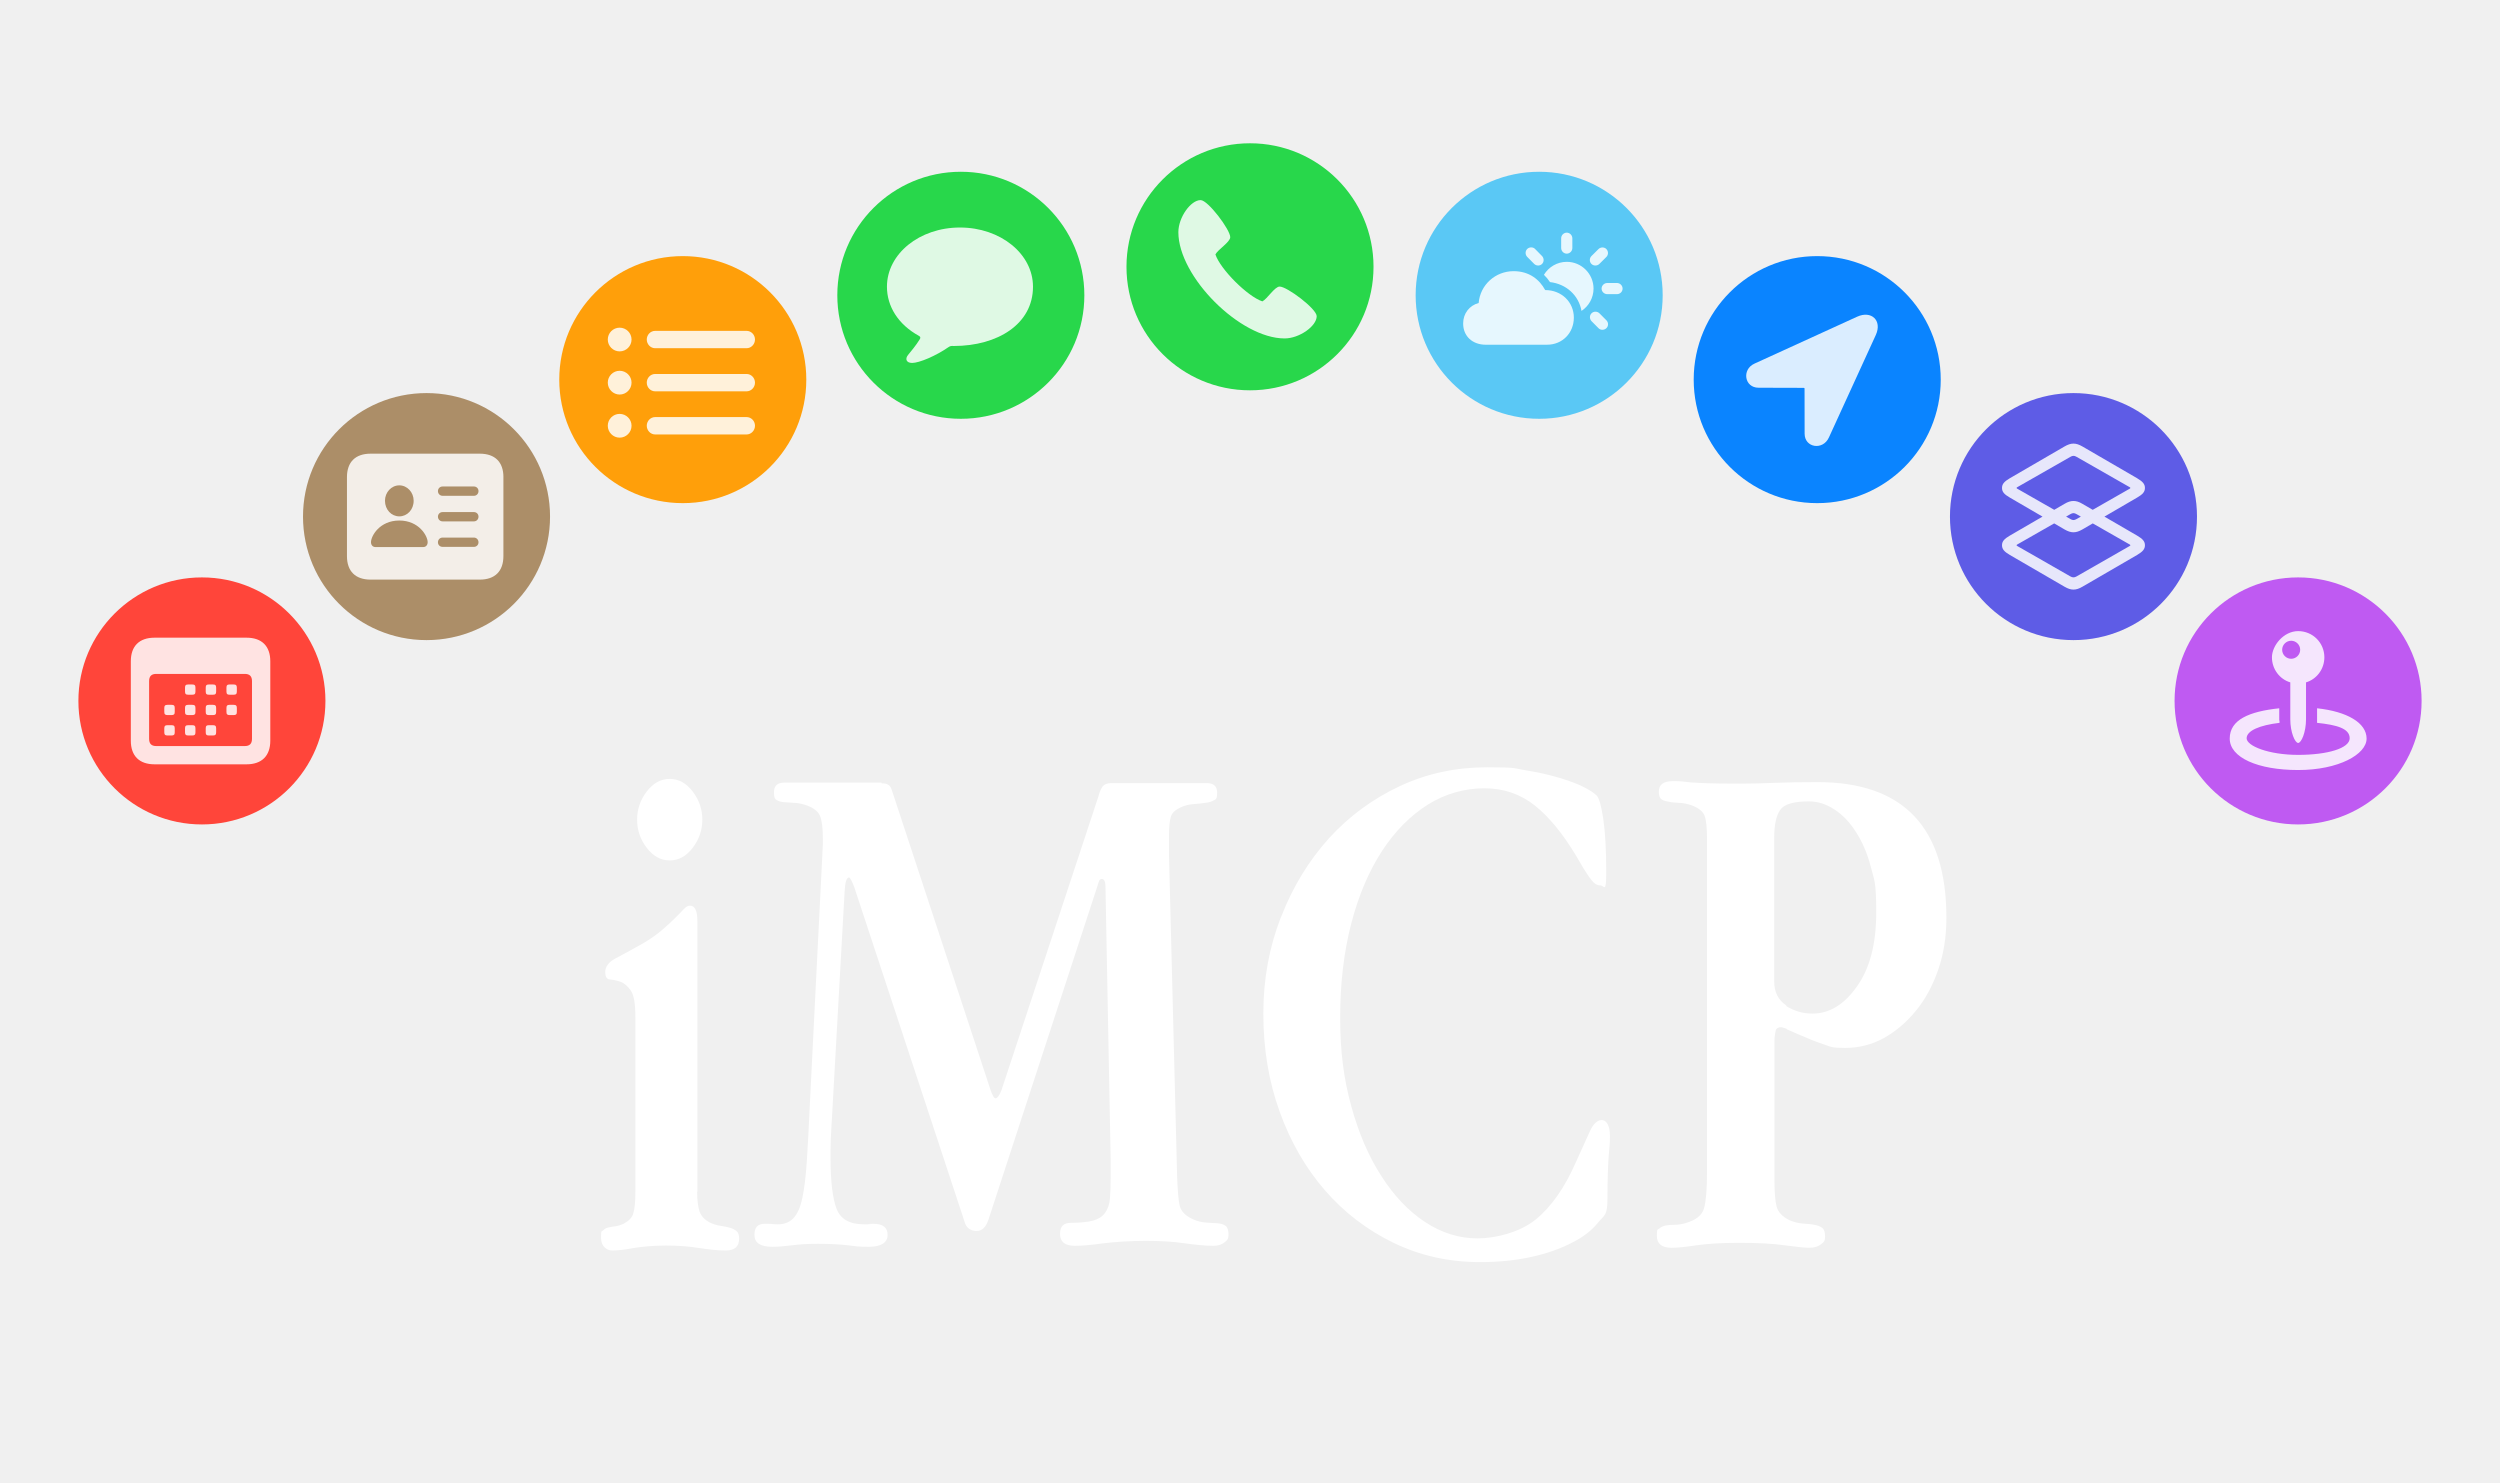
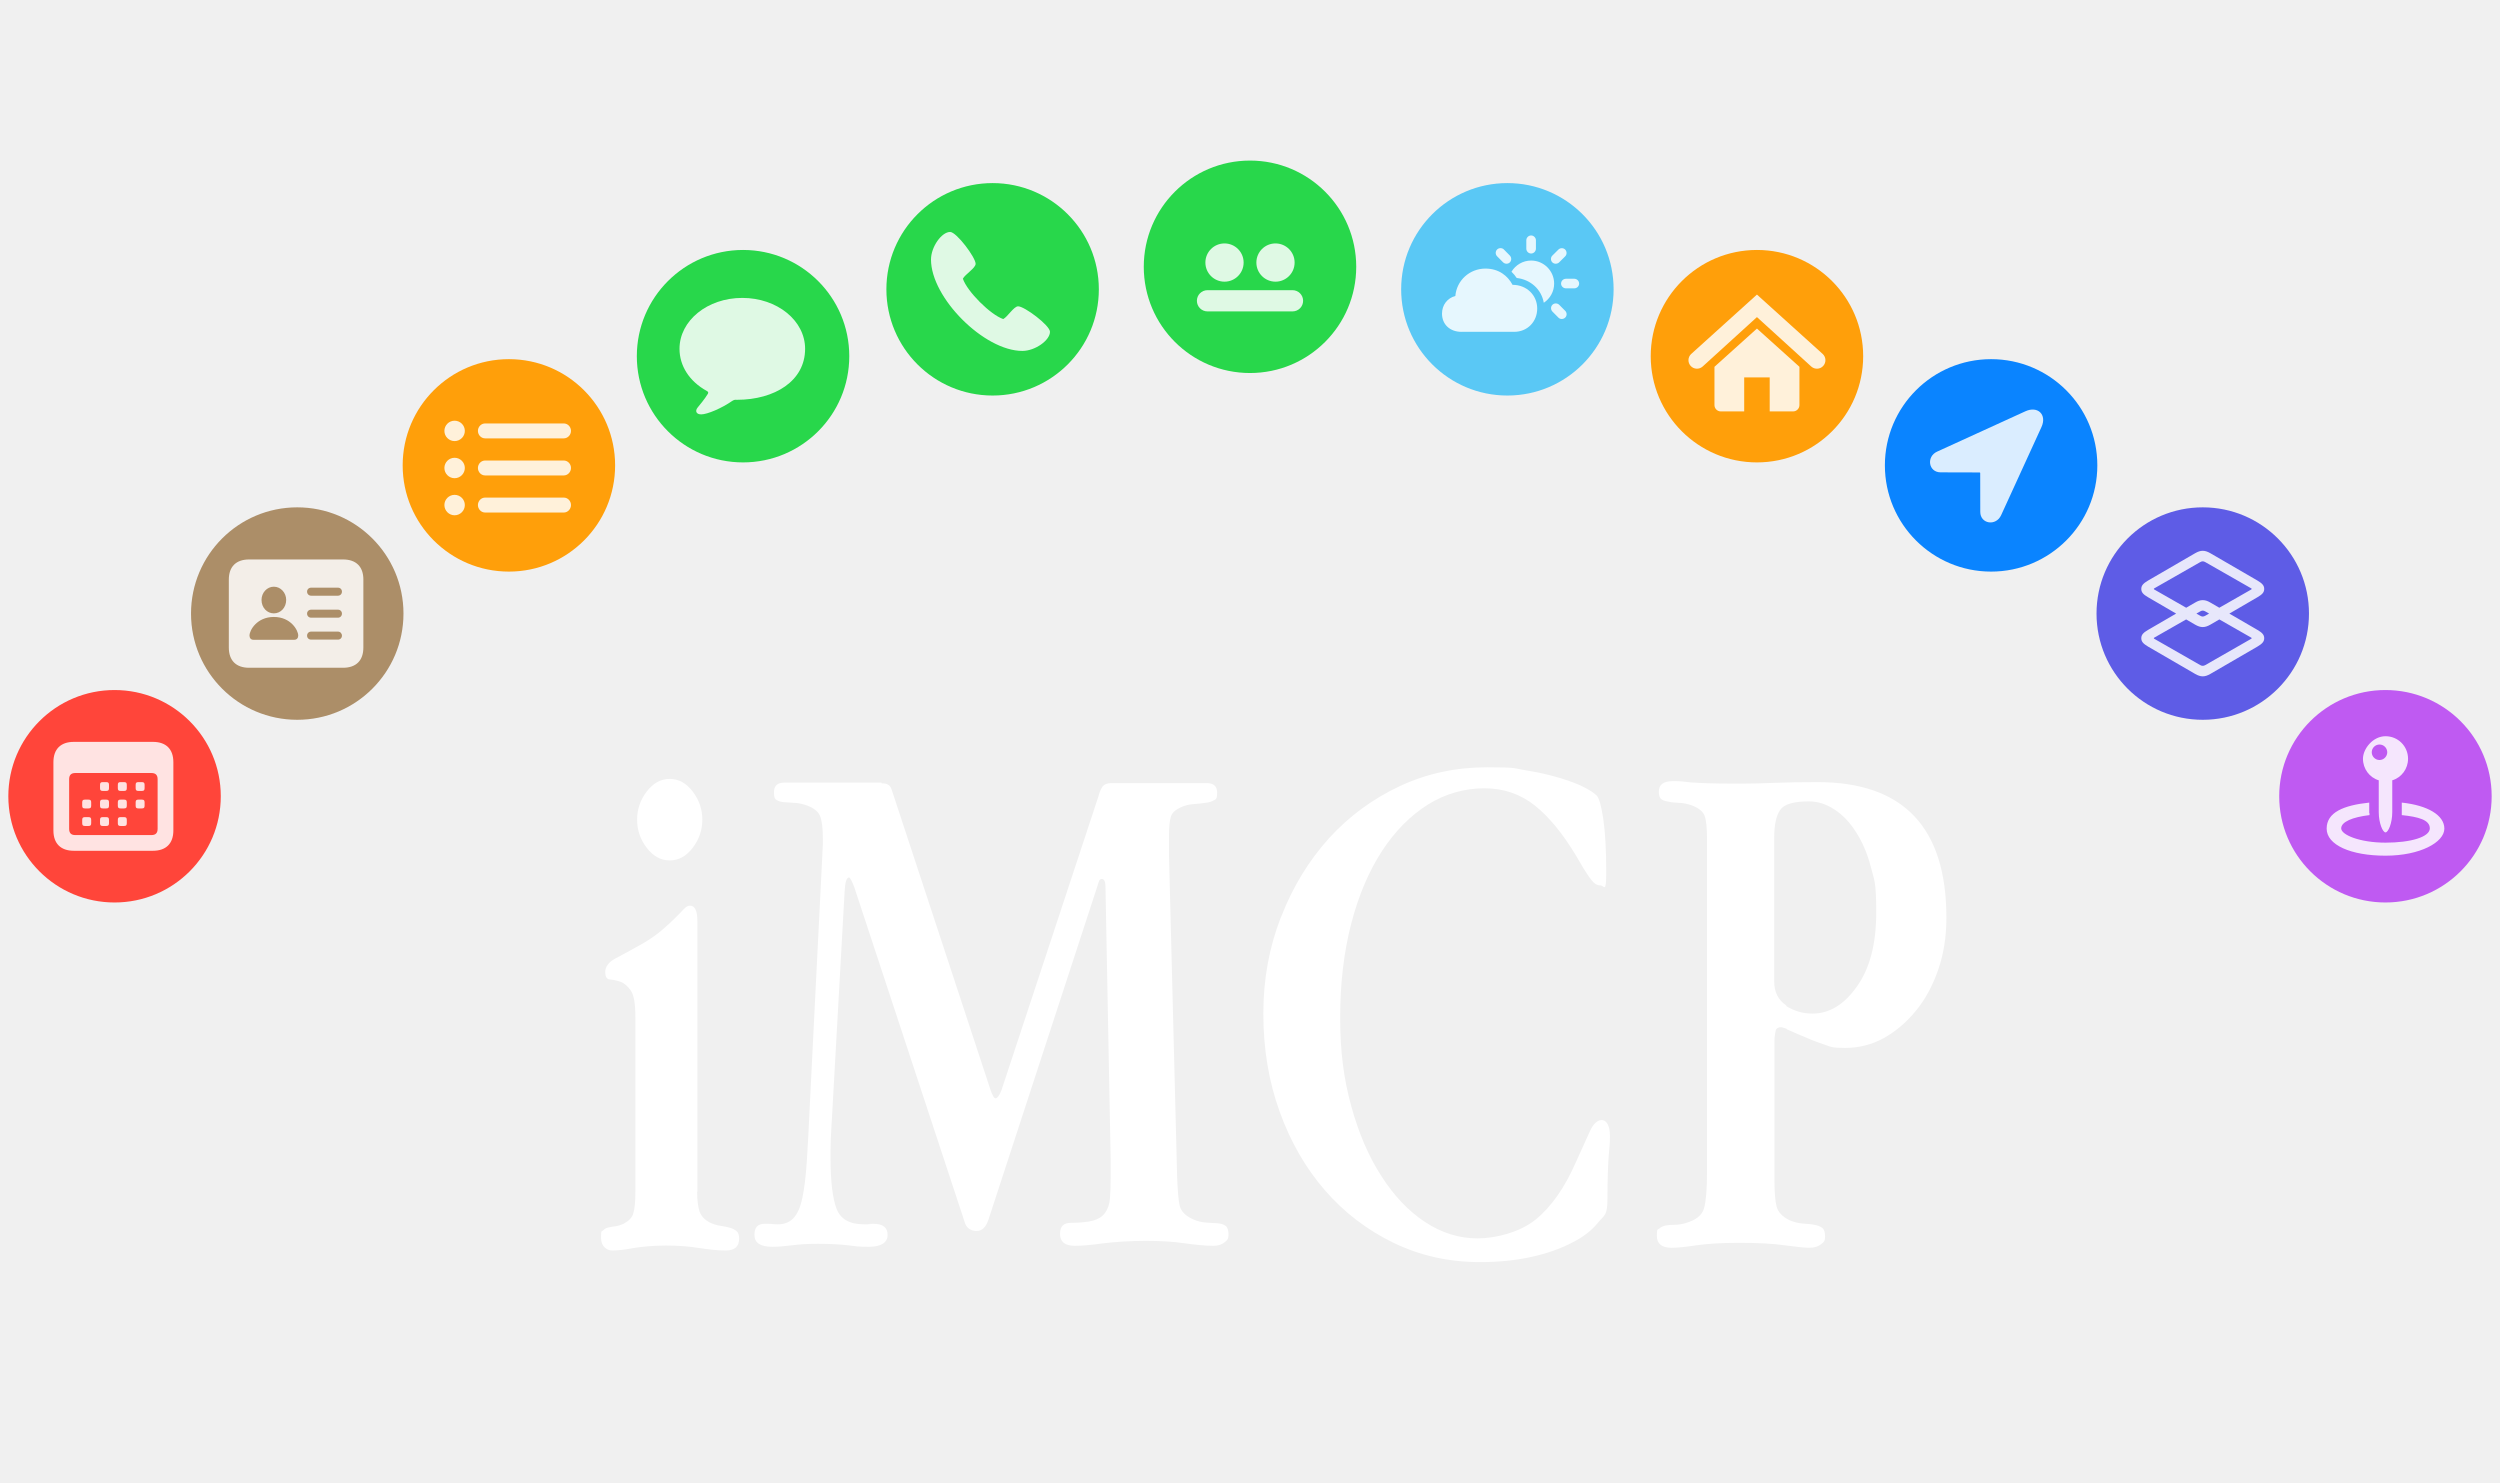
<svg xmlns="http://www.w3.org/2000/svg" viewBox="0 0 1012 600">
  <g fill="#fff">
    <path d="M282.2,482.4c0,3.6.4,6.3,1,8.1.7,1.8,2,3.2,3.8,4.2,1.6.8,3.1,1.3,4.6,1.5s2.8.5,3.9.8,2,.8,2.7,1.4,1,1.6,1,3c0,3.2-1.8,4.8-5.4,4.8s-6.6-.4-10.8-1c-4.2-.7-8.6-1-13.4-1s-9.5.4-13.1,1c-3.6.7-6.5,1-8.7,1s-4.5-1.7-4.5-5.1.2-2.4.8-3,1.2-1,2.1-1.2c.9-.2,1.9-.4,2.9-.5s2.1-.5,3.3-1c2.2-1.2,3.6-2.6,4-4.4.5-1.7.8-4.5.8-8.5v-70.8c0-5.4-.6-9-1.9-10.8s-2.7-3-4.2-3.5-2.9-.8-4.2-.9-1.9-1.1-1.9-3.1,1.4-4,4.1-5.4,6.5-3.5,11.5-6.3c3-1.8,5.5-3.6,7.6-5.4,2.1-1.8,3.8-3.4,5.2-4.8,1.4-1.4,2.5-2.5,3.4-3.5.9-.9,1.7-1.4,2.5-1.4,2,0,3,2.1,3,6.3v109.5ZM280.4,320.4c2.6,3.4,3.9,7.2,3.9,11.4s-1.3,8-3.9,11.4-5.7,5.1-9.3,5.1-6.7-1.7-9.3-5.1c-2.6-3.4-3.9-7.2-3.9-11.4s1.3-8,3.9-11.4,5.7-5.1,9.3-5.1,6.7,1.7,9.3,5.1Z" />
    <path d="M356.9,317.1c1,0,1.9.1,2.5.5.7.3,1.2,1,1.6,2.2l39.9,121.2c.8,2.4,1.5,3.6,2.1,3.6s1.6-1.1,2.4-3.3l39.3-119.1c.4-1.6,1-2.9,1.6-3.8.7-.9,1.9-1.4,3.5-1.4h38.7c2.8,0,4.2,1.3,4.2,3.9s-.5,2.6-1.4,3.1-2,.9-3.5,1c-1.4.2-3,.4-4.6.5-1.7.1-3.5.5-5.2,1.3-2.2,1-3.5,2.2-4,3.7-.5,1.5-.8,4.2-.8,8.2v7.1l3.3,130.5c.2,5.4.5,9.2,1,11.6.5,2.4,2.4,4.3,5.5,5.7,1.8.8,3.6,1.2,5.4,1.3s3.4.2,4.6.3c1.3.1,2.4.5,3.1,1,.8.6,1.2,1.8,1.2,3.6s-.5,2.2-1.6,3.1-2.6,1.4-4.6,1.4c-3.2,0-7-.4-11.5-1-4.5-.7-9.8-1-15.8-1s-12.4.4-17.2,1c-4.9.7-8.8,1-11.5,1-4,0-6-1.6-6-4.8s1.5-4.5,4.5-4.5,6.8-.3,8.9-.9c2.1-.6,3.7-1.6,4.8-3.1,1.1-1.5,1.8-3.4,2-5.8s.3-5.4.3-8.9v-6.9l-2.1-110.3c0-2.2-.5-3.3-1.5-3.3s-1.2,1-1.8,3l-44.1,135c-1,3-2.6,4.5-4.8,4.5s-4.2-1.2-4.8-3.6l-44.7-135.6c-1-2.6-1.7-3.9-2.1-3.9-1,0-1.6,1.9-1.8,5.7l-5.1,91.2c-.2,3.4-.4,6.5-.5,9.2-.1,2.8-.1,5.3-.1,7.5,0,9.3.8,16.1,2.4,20.4,1.6,4.3,5.3,6.4,11.1,6.4s1.2,0,1.8-.1c.6-.1,1.3-.1,2.1-.1,3.8,0,5.7,1.5,5.7,4.5s-2.5,4.8-7.5,4.8-5-.2-8.5-.6-7.5-.6-12.1-.6-7.5.2-10.6.6-5.8.6-8,.6c-4.8,0-7.2-1.6-7.2-4.8s1.4-4.5,4.2-4.5,2.2,0,3.1.1,1.6.1,2.2.1c2.6,0,4.7-.8,6.3-2.5,1.6-1.7,2.8-4.4,3.6-8.2.8-3.8,1.4-8.7,1.8-14.8s.8-13.5,1.2-22.5l5.1-101.9c0-.4,0-1.1.1-2.1s.1-2.3.1-3.9c0-4.6-.4-7.7-1.2-9.5-.8-1.8-2.6-3.2-5.4-4.2-1.8-.6-3.5-1-5.1-1-1.6-.1-3-.2-4.2-.3-1.2-.1-2.1-.4-2.9-.9s-1-1.5-1-3.1c0-2.6,1.4-3.9,4.2-3.9h39.3Z" />
    <path d="M518.7,370.9c4.7-12.1,11.2-22.6,19.3-31.6,8.2-9,17.8-16,28.7-21.1s22.7-7.6,35.2-7.6,10.6.4,15.6,1.2,9.5,1.8,13.5,3,7.3,2.4,9.9,3.7c2.6,1.3,4.4,2.5,5.4,3.5s1.9,4.1,2.7,9.5c.8,5.3,1.2,12.5,1.2,21.5s-.8,5.4-2.4,5.4-2.8-1-4.3-3.1-3.3-5-5.5-8.9c-5.4-9-11-15.8-16.8-20.4s-12.6-6.9-20.4-6.9-15.8,2.2-22.8,6.6c-7,4.4-13.2,10.6-18.5,18.7s-9.5,17.9-12.5,29.4-4.5,24.2-4.5,38.2,1.5,24.9,4.5,35.8,7,20.3,12.2,28.3c5.1,8,11,14.2,17.7,18.6s13.8,6.6,21.2,6.6,17.2-2.5,23.5-7.6,11.8-12.9,16.3-23.2c2.4-5.4,4.3-9.6,5.7-12.6s3-4.5,4.8-4.5,3.3,2.1,3.3,6.3-.2,4-.5,8.2-.5,10-.5,17.2-1.2,6.6-3.8,9.8-6,5.9-10.7,8.2c-4.6,2.4-10,4.3-16.3,5.7-6.3,1.4-13.2,2.1-20.8,2.1-12.6,0-24.2-2.6-35-7.8-10.7-5.2-20-12.3-27.8-21.3s-13.9-19.6-18.3-31.8c-4.4-12.2-6.6-25.4-6.6-39.6s2.4-27,7.1-39.1h0Z" />
    <path d="M723.1,416.4c-1.2-.4-1.9-.6-2.1-.6-1.2,0-2,.5-2.2,1.4s-.5,2.4-.5,4.4v55.9c0,5.2.3,8.9.9,11,.6,2.2,2.3,4,5.1,5.4,1.8.8,3.6,1.2,5.4,1.4,1.8.1,3.3.2,4.7.5,1.3.2,2.3.6,3.2,1.2.8.6,1.2,1.8,1.2,3.6s-.5,2.2-1.7,3.1c-1.1.9-2.7,1.4-4.7,1.4s-5.3-.4-10-1c-4.7-.7-10.8-1-18.5-1s-12.8.4-17.2,1c-4.5.7-7.8,1-10,1-4,0-6-1.6-6-4.8s.3-2.4,1-3,1.5-1,2.5-1.2,2.2-.3,3.6-.3,2.8-.2,4.2-.6c4.4-1.2,7-3.2,7.8-6.1.8-2.9,1.2-7.7,1.2-14.5v-135.1c0-4.4-.3-7.5-1-9.3-.7-1.8-2.5-3.2-5.2-4.2-1.8-.6-3.5-1-5.2-1-1.7-.1-3.2-.2-4.3-.5-1.2-.2-2.2-.5-2.8-1-.7-.5-1-1.5-1-3.1,0-2.8,1.9-4.2,5.7-4.2s3.2.1,7,.5c3.9.3,9.5.5,16.7.5h4.8c3.4,0,7.6-.1,12.6-.3,5-.2,10.8-.3,17.4-.3,34.8,0,52.2,18.3,52.2,54.9c0,7.8-1.1,14.6-3.3,21s-5.2,12-9,16.6c-3.8,4.7-8.2,8.4-13,11.1-4.9,2.7-10.2,4-15.8,4s-5.7-.5-8.7-1.5-6.3-2.3-9.9-3.9l-4.8-2.1h0ZM723,407.2c3.3,2.1,6.8,3.1,10.7,3.1,6.8,0,12.8-3.6,18-11,5.2-7.3,7.8-17.2,7.8-29.9s-.8-13-2.2-18.5-3.5-10.2-6-14.1-5.4-7-8.7-9.1c-3.3-2.2-6.8-3.3-10.3-3.3-6.2,0-10.1,1.1-11.7,3.5-1.6,2.3-2.4,6-2.4,11.2v58.2c0,4.4,1.7,7.6,5,9.8Z" />
  </g>
-   <svg version="1.1" viewBox="0 0 100 100" x="31.736" y="233.736" width="100" height="100">
+   <svg version="1.1" viewBox="0 0 100 100" x="3.373" y="279.327" width="86" height="86">
    <circle fill="#ff453a" cx="50" cy="50" r="50" />
    <g fill="#fff" fill-opacity="0.85">
      <path d="M30.83,75.66h37.23c6.18,0,9.62-3.42,9.62-9.56v-32.15c0-6.14-3.44-9.55-9.62-9.55H30.83c-6.17,0-9.61,3.4-9.61,9.55v32.15c0,6.15,3.44,9.56,9.61,9.56ZM31.52,68.27c-1.92,0-2.9-.9-2.9-2.94v-23.34c0-2.03.99-2.93,2.9-2.93h35.83c1.91,0,2.92.89,2.92,2.93v23.34c0,2.05-1.01,2.94-2.92,2.94H31.52ZM44.49,47.49h1.55c1,0,1.34-.31,1.34-1.3v-1.55c0-.99-.34-1.3-1.34-1.3h-1.55c-.99,0-1.33.31-1.33,1.3v1.55c0,.99.34,1.3,1.33,1.3ZM52.86,47.49h1.57c.99,0,1.33-.31,1.33-1.3v-1.55c0-.99-.34-1.3-1.33-1.3h-1.57c-.98,0-1.32.31-1.32,1.3v1.55c0,.99.34,1.3,1.32,1.3ZM61.25,47.49h1.57c.98,0,1.32-.31,1.32-1.3v-1.55c0-.99-.35-1.3-1.32-1.3h-1.57c-.98,0-1.32.31-1.32,1.3v1.55c0,.99.35,1.3,1.32,1.3ZM36.11,55.73h1.57c.98,0,1.32-.31,1.32-1.28v-1.57c0-.99-.35-1.3-1.32-1.3h-1.57c-.98,0-1.34.31-1.34,1.3v1.57c0,.98.36,1.28,1.34,1.28ZM44.49,55.73h1.55c1,0,1.34-.31,1.34-1.28v-1.57c0-.99-.34-1.3-1.34-1.3h-1.55c-.99,0-1.33.31-1.33,1.3v1.57c0,.98.34,1.28,1.33,1.28ZM52.86,55.73h1.57c.99,0,1.33-.31,1.33-1.28v-1.57c0-.99-.34-1.3-1.33-1.3h-1.57c-.98,0-1.32.31-1.32,1.3v1.57c0,.98.34,1.28,1.32,1.28ZM61.25,55.73h1.57c.98,0,1.32-.31,1.32-1.28v-1.57c0-.99-.35-1.3-1.32-1.3h-1.57c-.98,0-1.32.31-1.32,1.3v1.57c0,.98.35,1.28,1.32,1.28ZM36.11,63.99h1.57c.98,0,1.32-.32,1.32-1.3v-1.57c0-.99-.35-1.3-1.32-1.3h-1.57c-.98,0-1.34.31-1.34,1.3v1.57c0,.98.36,1.3,1.34,1.3ZM44.49,63.99h1.55c1,0,1.34-.32,1.34-1.3v-1.57c0-.99-.34-1.3-1.34-1.3h-1.55c-.99,0-1.33.31-1.33,1.3v1.57c0,.98.34,1.3,1.33,1.3ZM52.86,63.99h1.57c.99,0,1.33-.32,1.33-1.3v-1.57c0-.99-.34-1.3-1.33-1.3h-1.57c-.98,0-1.32.31-1.32,1.3v1.57c0,.98.34,1.3,1.32,1.3Z" />
    </g>
  </svg>
-   <svg version="1.1" viewBox="0 0 100 100" x="122.658" y="159.118" width="100" height="100">
+   <svg version="1.1" viewBox="0 0 100 100" x="77.327" y="205.373" width="86" height="86">
    <circle fill="#ac8e68" cx="50" cy="50" r="50" />
    <g fill="#fff" fill-opacity="0.85">
      <path class="st1" d="M81.12,34.03v31.97c0,6.1-3.41,9.51-9.57,9.51H27.35c-6.14,0-9.56-3.4-9.56-9.51v-31.97c0-6.11,3.42-9.5,9.56-9.5h44.21c6.16,0,9.57,3.39,9.57,9.5ZM27.52,60.35c0,1.1.64,1.99,1.84,1.99h19.25c1.22,0,1.85-.89,1.85-1.99,0-2.48-3.49-8.76-11.47-8.76s-11.47,6.27-11.47,8.76ZM56.53,58.49c-1.11,0-1.91.84-1.91,1.91s.8,1.86,1.91,1.86h12.64c1.07,0,1.87-.8,1.87-1.86s-.8-1.91-1.87-1.91h-12.64ZM56.53,48.17c-1.11,0-1.91.82-1.91,1.86s.8,1.91,1.91,1.91h12.64c1.07,0,1.87-.84,1.87-1.91s-.8-1.86-1.87-1.86h-12.64ZM33.18,43.58c0,3.62,2.61,6.33,5.8,6.33,3.21,0,5.81-2.71,5.81-6.33,0-3.41-2.6-6.23-5.81-6.23s-5.8,2.82-5.8,6.23ZM56.53,37.81c-1.11,0-1.91.82-1.91,1.87s.8,1.91,1.91,1.91h12.64c1.07,0,1.87-.84,1.87-1.91s-.8-1.87-1.87-1.87h-12.64Z" />
    </g>
  </svg>
-   <svg version="1.1" viewBox="0 0 100 100" x="226.390" y="103.672" width="100" height="100">
+   <svg version="1.1" viewBox="0 0 100 100" x="163.000" y="145.385" width="86" height="86">
    <circle fill="#ff9f0a" cx="50" cy="50" r="50" />
    <g fill="#fff" fill-opacity=".85">
      <path d="M38.83,72.2h36.98c1.91,0,3.42-1.64,3.42-3.53s-1.48-3.51-3.42-3.51h-36.98c-1.92,0-3.41,1.62-3.41,3.51s1.51,3.53,3.41,3.53Z" />
      <path d="M24.44,73.49c2.65,0,4.82-2.17,4.82-4.82s-2.17-4.8-4.82-4.8-4.8,2.15-4.8,4.8,2.17,4.82,4.8,4.82Z" />
      <path d="M38.83,54.74h36.98c1.91,0,3.42-1.64,3.42-3.51s-1.48-3.52-3.42-3.52h-36.98c-1.92,0-3.41,1.62-3.41,3.52s1.51,3.51,3.41,3.51Z" />
      <path d="M24.44,56.04c2.65,0,4.82-2.17,4.82-4.82s-2.17-4.8-4.82-4.8-4.8,2.15-4.8,4.8,2.17,4.82,4.8,4.82Z" />
      <path d="M38.83,37.29h36.98c1.91,0,3.42-1.64,3.42-3.52s-1.48-3.51-3.42-3.51h-36.98c-1.92,0-3.41,1.62-3.41,3.51s1.51,3.52,3.41,3.52Z" />
      <path d="M24.44,38.57c2.65,0,4.82-2.15,4.82-4.8s-2.17-4.8-4.82-4.8-4.8,2.15-4.8,4.8,2.17,4.8,4.8,4.8Z" />
    </g>
  </svg>
-   <svg viewBox="0 0 100 100" x="338.946" y="69.529" width="100" height="100">
+   <svg viewBox="0 0 100 100" x="257.788" y="101.184" width="86" height="86">
    <circle fill="#28d74b" cx="50" cy="50" r="50" />
    <g fill="#fff" fill-opacity="0.85">
      <path d="M30.19,77.4c3.04,0,9.82-2.94,14.79-6.39.59-.4,1.01-.5,1.53-.5.3.01.53.02.7.02,17.63-.04,32-8.83,32-23.99,0-13.3-13.15-23.97-29.56-23.97s-29.56,10.67-29.56,23.97c0,7.9,4.52,15.26,12.9,19.86.63.34.75.71.46,1.29-1.56,2.6-3.8,5.19-4.83,6.48-1.36,1.68-.56,3.21,1.57,3.21Z" />
    </g>
  </svg>
-   <svg viewBox="0 0 100 100" x="456.000" y="58.000" width="100" height="100">
+   <svg viewBox="0 0 100 100" x="358.811" y="74.115" width="86" height="86">
    <circle fill="#28d74b" cx="50" cy="50" r="50" />
    <g fill="#fff" fill-opacity="0.85">
      <path d="M30,23c-4,0-9,7-9,13,0,18,25,43,43,43,6,0,13-5,13-9,0-3-12-12-15-12-2,0-5,5-7,6-6-2-17-13-19-19,1-2,6-5,6-7,0-3-9-15-12-15Z" />
    </g>
  </svg>
-   <svg version="1.1" viewBox="0 0 100 100" x="573.054" y="69.529" width="100" height="100">
+   <svg viewBox="0 0 100 100" x="463.000" y="65.000" width="86" height="86">
+     <circle fill="#28d74b" cx="50" cy="50" r="50" />
+     <g fill="#fff" fill-opacity="0.85">
+       <circle cx="38" cy="48" r="9" />
+       <circle cx="62" cy="48" r="9" />
+       <path d="M30,61h40a5,5 0 0 1 5,5 5,5 0 0 1-5,5H30a5,5 0 0 1-5-5 5,5 0 0 1 5-5Z" />
+     </g>
+   </svg>
+   <svg version="1.1" viewBox="0 0 100 100" x="567.189" y="74.115" width="86" height="86">
    <circle fill="#5ac8f5" cx="50" cy="50" r="50" />
    <g fill="#fff" fill-opacity=".85">
      <path d="M74.42,57.32l2.79,2.8c.88.88.9,2.32.02,3.18-.87.87-2.36.91-3.21.02l-2.8-2.82c-.87-.91-.9-2.34-.02-3.21.87-.87,2.32-.86,3.21.02ZM72.01,47.29c0,3.77-1.94,7.1-4.87,9.04-1.12-6.3-6.15-10.91-12.76-11.67-.7-1.05-1.51-2.04-2.45-2.94,1.89-3.15,5.34-5.26,9.26-5.26,5.95,0,10.82,4.87,10.82,10.84ZM83.77,47.3c0,1.24-1.03,2.24-2.27,2.24h-3.94c-1.23,0-2.29-.99-2.29-2.24s1.06-2.27,2.29-2.27h3.94c1.24,0,2.27,1.03,2.27,2.27ZM77.2,31.29c.87.87.88,2.34-.01,3.21l-2.8,2.79c-.88.87-2.35.89-3.23.03-.87-.87-.87-2.35.03-3.22l2.81-2.79c.89-.89,2.33-.89,3.21-.03ZM48.37,31.28l2.78,2.82c.86.89.88,2.34.02,3.21-.87.87-2.32.86-3.22-.04l-2.78-2.81c-.86-.86-.89-2.31-.02-3.19.87-.87,2.37-.88,3.22,0ZM63.43,26.92v3.95c0,1.24-1.03,2.28-2.27,2.28s-2.25-1.05-2.25-2.28v-3.95c0-1.24,1.03-2.27,2.25-2.27s2.27,1.04,2.27,2.27Z" />
      <path d="M28.42,70.01h24.81c6.15,0,10.81-4.74,10.81-10.97s-4.91-11.15-11.61-11.15c-2.24-4.2-6.41-7.65-12.77-7.65-7.41,0-13.54,5.56-14.15,12.88-3.78,1.03-6.28,4.25-6.28,8.31,0,5.07,3.69,8.59,9.19,8.59Z" />
    </g>
  </svg>
-   <svg version="1.1" viewBox="0 0 100 100" x="685.610" y="103.672" width="100" height="100">
+   <svg viewBox="0 0 100 100" x="668.212" y="101.184" width="86" height="86">
+     <circle fill="#ff9f0a" cx="50" cy="50" r="50" />
+     <g fill="#fff" opacity=".85">
+       <path d="M50,21 81,49a4,4 0 0 1-5.4,5.9L50,31.6 24.4,54.9A4,4 0 0 1 19,49Z" />
+       <path fill-rule="evenodd" d="M50,37 70,55V73a3,3 0 0 1-3,3H33a3,3 0 0 1-3-3V55ZM44,60h12v16H44Z" />
+     </g>
+   </svg>
+   <svg version="1.1" viewBox="0 0 100 100" x="763.000" y="145.385" width="86" height="86">
    <circle fill="#0a84ff" cx="50" cy="50" r="50" />
    <g fill="#fff" fill-opacity="0.85">
      <path d="M26.24,53.28l18.31.05c.23,0,.32.09.32.31l.03,18.25c0,5.68,7.4,6.9,9.84,1.51l18.98-41.47c2.65-5.85-1.77-10.03-7.54-7.41l-41.58,19c-5.21,2.36-4.09,9.75,1.64,9.76Z" />
    </g>
  </svg>
-   <svg viewBox="0 0 100 100" x="789.342" y="159.118" width="100" height="100">
+   <svg viewBox="0 0 100 100" x="848.673" y="205.373" width="86" height="86">
    <circle fill="#5e5ce6" cx="50" cy="50" r="50" />
    <g fill="#fff" fill-opacity="0.85" transform="translate(50 50) scale(0.58) translate(-62.33895 34.1361)">
      <path d="M62.334 16.811C64.314 16.811 66.211 16.168 68.574 14.81L106.744-7.354C110.703-9.686 112.217-11.448 112.217-14.144C112.217-16.778 110.703-18.593 106.744-20.873L68.574-43.047C66.211-44.446 64.314-45.038 62.334-45.038C60.364-45.038 58.467-44.446 56.104-43.047L17.935-20.873C13.975-18.593 12.461-16.778 12.461-14.144C12.461-11.448 13.975-9.686 17.935-7.354L56.104 14.81C58.467 16.168 60.364 16.811 62.334 16.811ZM62.334 8.274C61.628 8.274 61.006 8.087 60.187 7.621L23.031-13.653C22.78-13.758 22.655-13.873 22.655-14.144C22.655-14.353 22.78-14.468 23.031-14.625L60.187-35.847C61.006-36.314 61.628-36.552 62.334-36.552C63.039-36.552 63.672-36.314 64.491-35.847L101.648-14.625C101.898-14.468 102.023-14.353 102.023-14.144C102.023-13.873 101.898-13.758 101.648-13.653L64.491 7.621C63.672 8.087 63.039 8.274 62.334 8.274ZM62.334-23.183C64.314-23.183 66.211-23.816 68.574-25.174L106.744-47.399C110.703-49.68 112.217-51.442 112.217-54.128C112.217-56.824 110.703-58.576 106.744-60.919L68.574-83.082C66.211-84.44 64.314-85.083 62.334-85.083C60.364-85.083 58.467-84.44 56.104-83.082L17.935-60.919C13.975-58.576 12.461-56.824 12.461-54.128C12.461-51.442 13.975-49.68 17.935-47.399L56.104-25.174C58.467-23.816 60.364-23.183 62.334-23.183ZM62.334-31.72C61.628-31.72 61.006-31.959 60.187-32.425L23.031-53.648C22.78-53.752 22.655-53.919 22.655-54.128C22.655-54.389 22.78-54.514 23.031-54.619L60.187-75.841C61.006-76.308 61.628-76.546 62.334-76.546C63.039-76.546 63.672-76.308 64.491-75.841L101.648-54.619C101.898-54.514 102.023-54.389 102.023-54.128C102.023-53.919 101.898-53.752 101.648-53.648L64.491-32.425C63.672-31.959 63.039-31.72 62.334-31.72Z" />
    </g>
  </svg>
-   <svg version="1.1" viewBox="0 0 100 100" x="880.264" y="233.736" width="100" height="100">
+   <svg version="1.1" viewBox="0 0 100 100" x="922.627" y="279.327" width="86" height="86">
    <circle fill="#bf5af2" cx="50" cy="50" r="50" />
    <g fill="#fff" fill-opacity="0.85">
      <path d="M42.49,57.93v.94c-8.01.94-13.32,3.18-13.32,6.25s8.84,6.72,20.86,6.72,20.86-2.71,20.86-6.72-5.3-5.42-13.2-6.25v-5.89c12.14,1.3,20.04,5.89,20.04,12.26s-11.31,12.73-27.7,12.73-27.7-5.07-27.7-12.73,7.9-10.96,20.04-12.26v4.95h.12Z" />
      <path d="M60.64,32.35c0,4.71-3.06,8.84-7.43,10.14v14.97c0,5.19-1.89,9.55-3.18,9.55s-3.18-4.36-3.18-9.55v-14.97c-4.36-1.3-7.43-5.42-7.43-10.14s4.71-10.61,10.61-10.61,10.61,4.71,10.61,10.61ZM43.55,29.29c0,2,1.65,3.65,3.65,3.65s3.65-1.65,3.65-3.65-1.65-3.65-3.65-3.65-3.65,1.65-3.65,3.65h0Z" />
    </g>
  </svg>
</svg>
